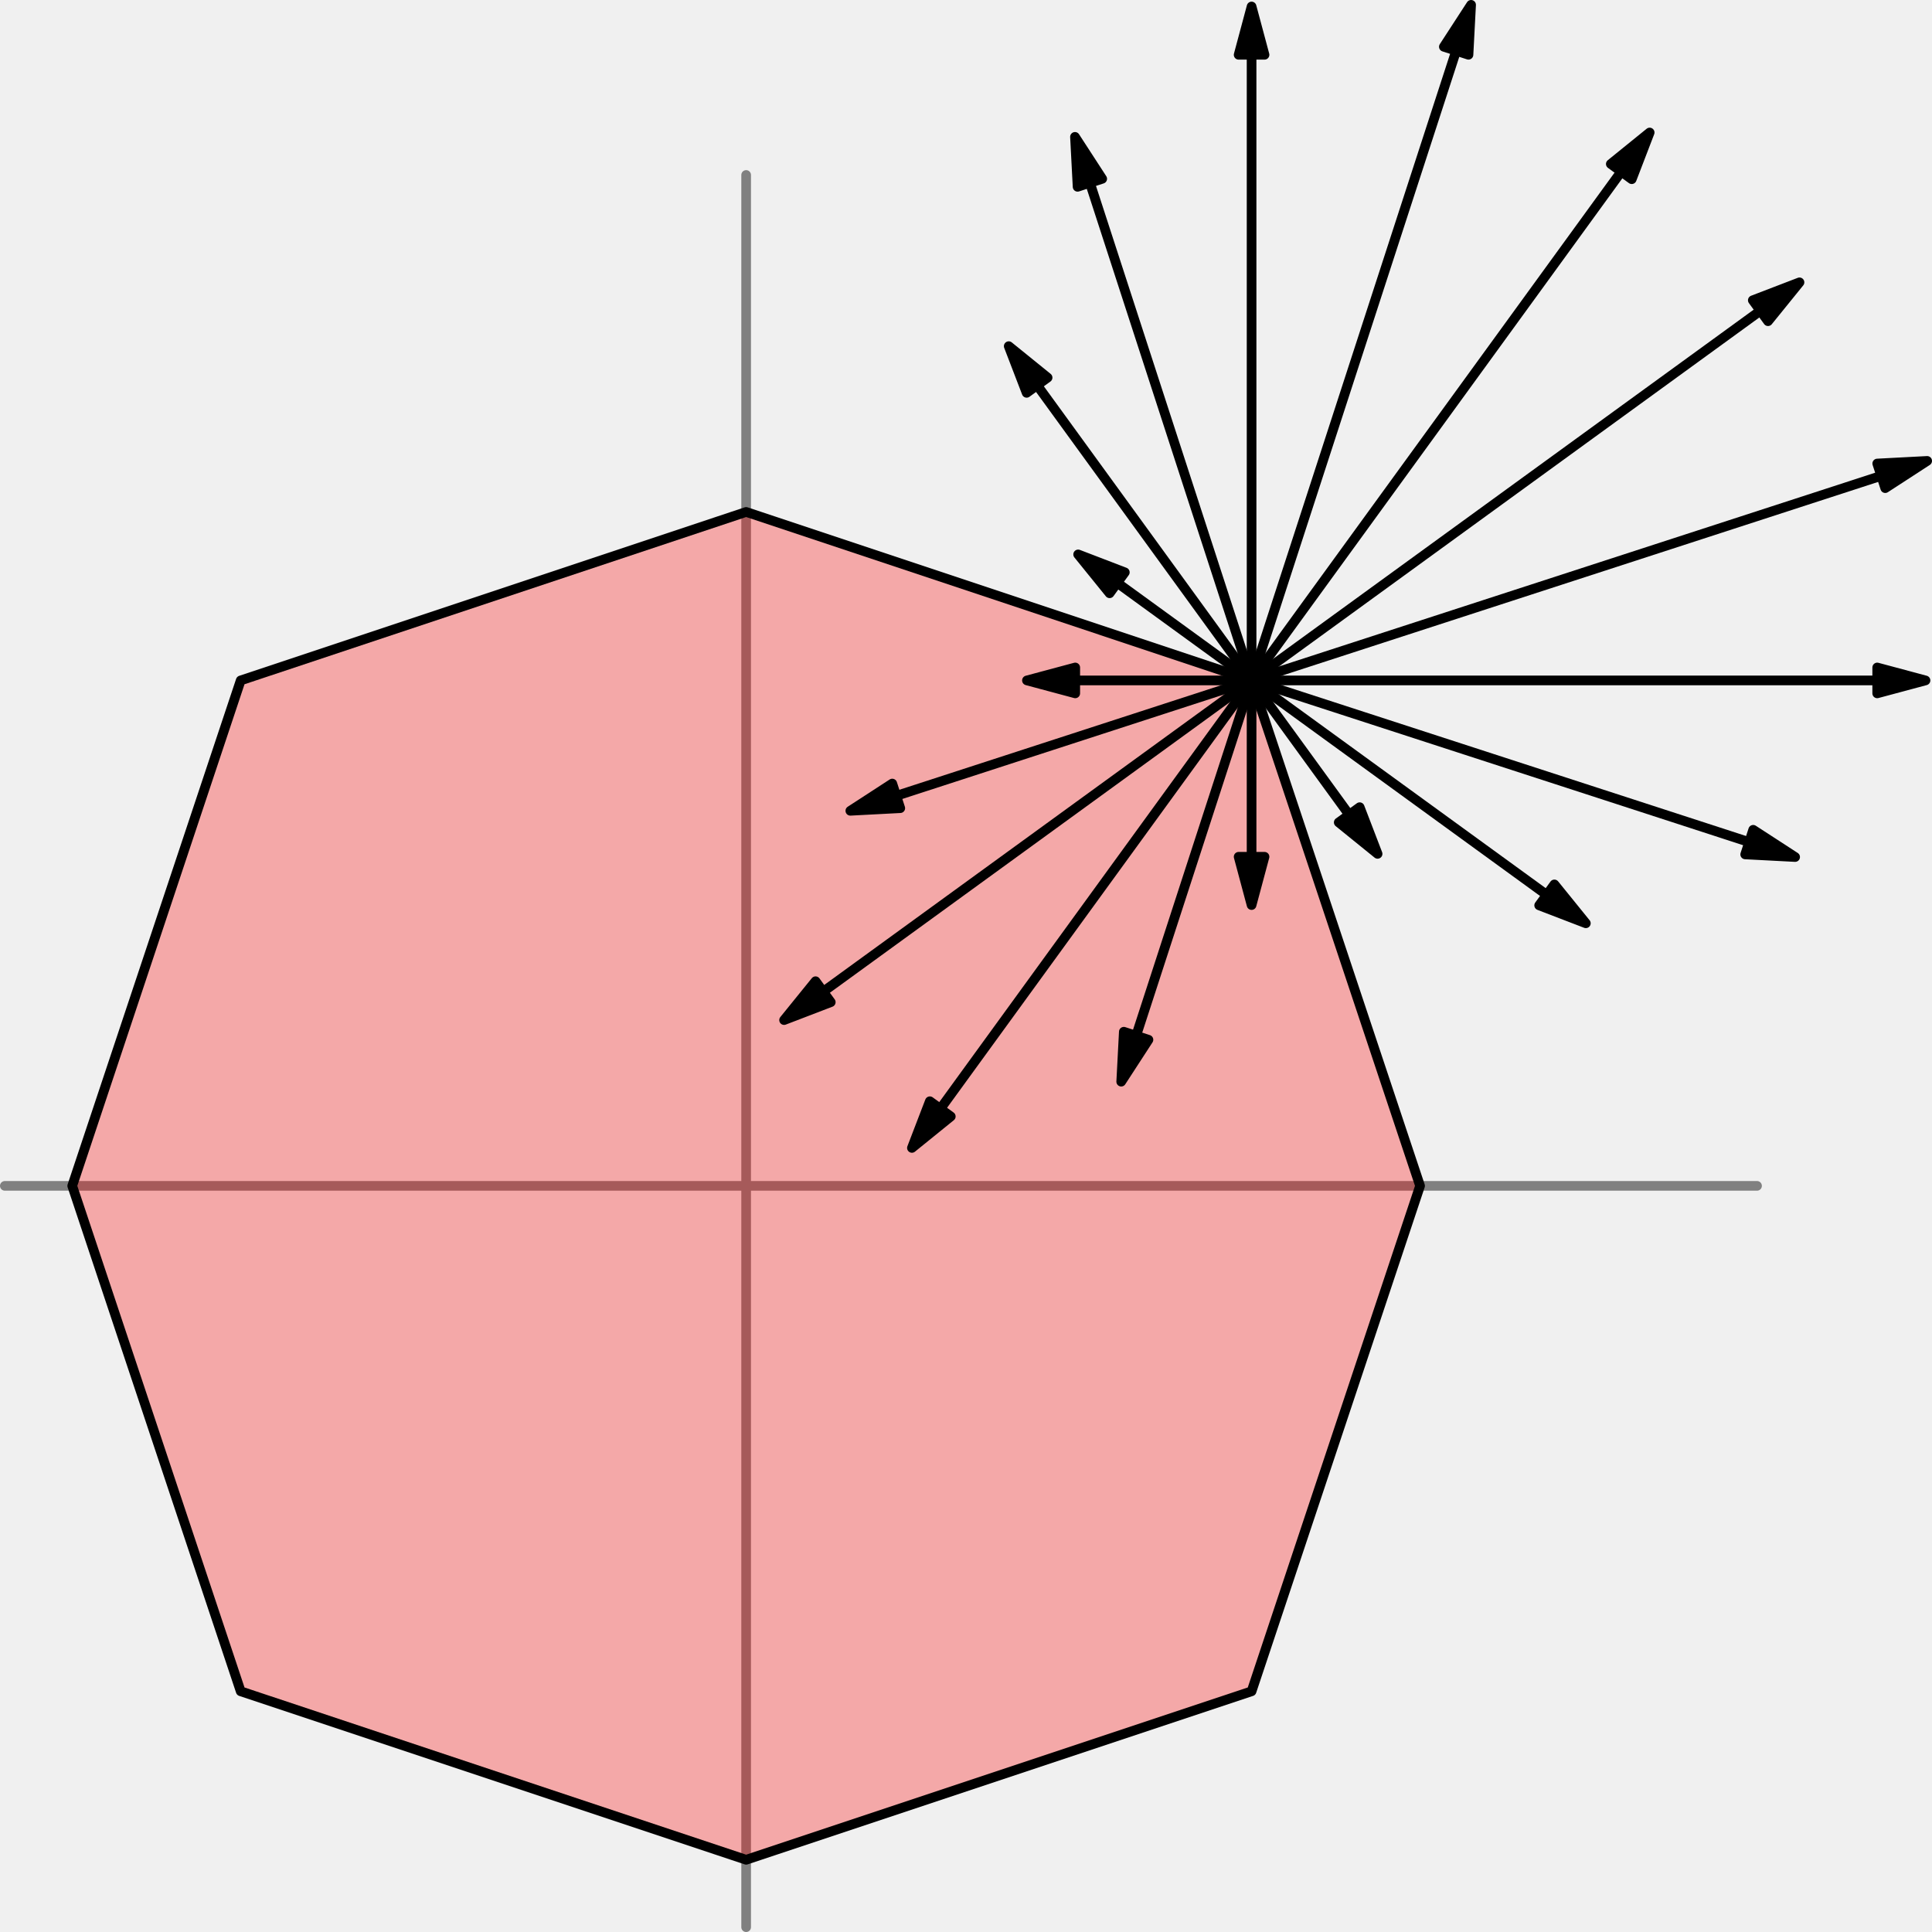
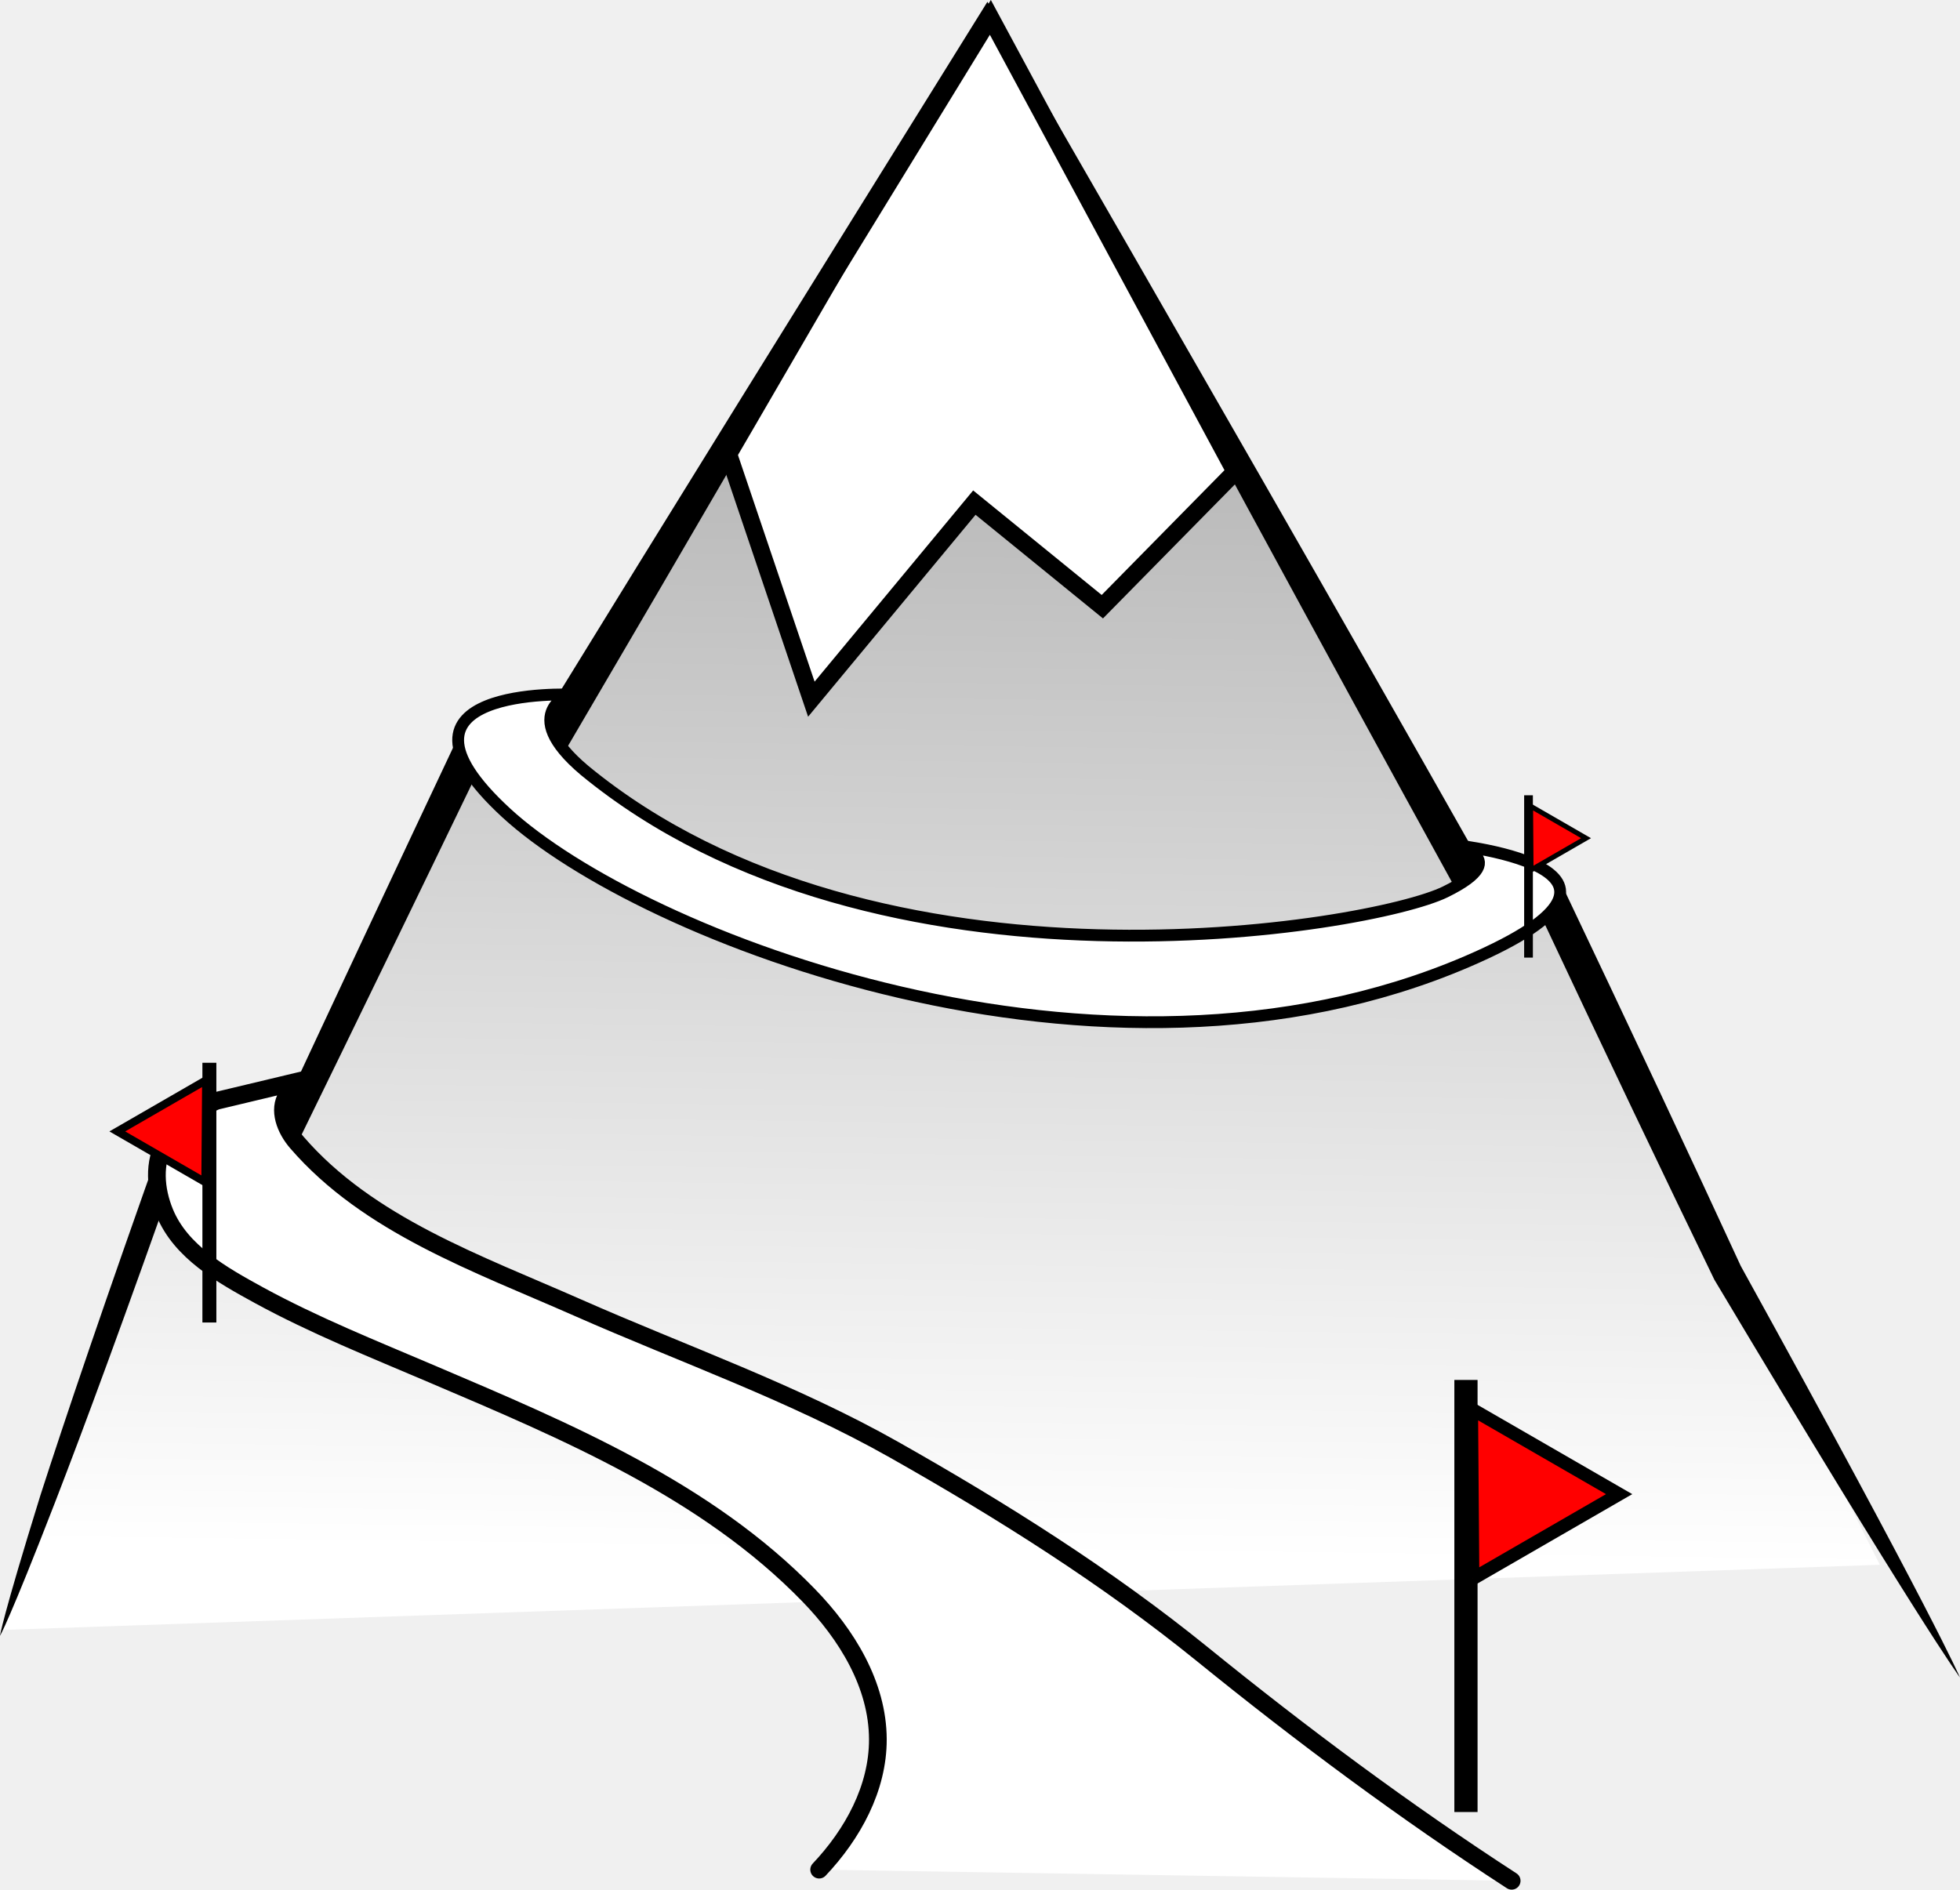
- <svg xmlns="http://www.w3.org/2000/svg" viewBox="0 0 133.333 133.333" height="133.333" width="133.333" xml:space="preserve" id="svg2" version="1.1">
-   <defs id="defs6" />
-   <g transform="matrix(1.333333,0,0,-1.333333,0,133.3333)" id="g10">
-     <g transform="scale(0.1)" id="g12">
-       <path id="path14" style="fill:none;stroke:#808080;stroke-width:5;stroke-linecap:round;stroke-linejoin:round;stroke-miterlimit:10;stroke-dasharray:none;stroke-opacity:1" d="M 386.203,2.5 V 909.434" />
-       <path id="path16" style="fill:none;stroke:#808080;stroke-width:5;stroke-linecap:round;stroke-linejoin:round;stroke-miterlimit:10;stroke-dasharray:none;stroke-opacity:1" d="M 2.5,386.203 H 909.434" />
-       <path id="path18" style="fill:#ff0000;fill-opacity:0.3;fill-rule:nonzero;stroke:none" d="M 37.383,386.203 124.586,647.816 386.203,735.023 647.816,647.816 735.023,386.203 647.816,124.586 386.203,37.383 124.586,124.586 37.383,386.203" />
-       <path id="path20" style="fill:none;stroke:#000000;stroke-width:5;stroke-linecap:round;stroke-linejoin:round;stroke-miterlimit:10;stroke-dasharray:none;stroke-opacity:1" d="M 37.383,386.203 124.586,647.816 386.203,735.023 647.816,647.816 735.023,386.203 647.816,124.586 386.203,37.383 124.586,124.586 Z" />
-       <path id="path22" style="fill:none;stroke:#000000;stroke-width:5;stroke-linecap:round;stroke-linejoin:round;stroke-miterlimit:10;stroke-dasharray:none;stroke-opacity:1" d="m 556.543,647.816 h 91.273" />
-       <path id="path24" style="fill:#000000;fill-opacity:1;fill-rule:nonzero;stroke:none" d="m 531.543,647.816 25,-6.699 v 13.399 z" />
-       <path id="path26" style="fill:none;stroke:#000000;stroke-width:5;stroke-linecap:round;stroke-linejoin:round;stroke-miterlimit:10;stroke-dasharray:none;stroke-opacity:1" d="m 531.543,647.816 25,-6.699 v 13.399 z" />
-       <path id="path28" style="fill:none;stroke:#000000;stroke-width:5;stroke-linecap:round;stroke-linejoin:round;stroke-miterlimit:10;stroke-dasharray:none;stroke-opacity:1" d="m 463.906,588.063 183.91,59.753" />
-       <path id="path30" style="fill:#000000;fill-opacity:1;fill-rule:nonzero;stroke:none" d="m 440.133,580.336 25.844,1.355 -4.141,12.743 z" />
-       <path id="path32" style="fill:none;stroke:#000000;stroke-width:5;stroke-linecap:round;stroke-linejoin:round;stroke-miterlimit:10;stroke-dasharray:none;stroke-opacity:1" d="m 440.133,580.336 25.844,1.355 -4.141,12.743 z" />
-       <path id="path34" style="fill:none;stroke:#000000;stroke-width:5;stroke-linecap:round;stroke-linejoin:round;stroke-miterlimit:10;stroke-dasharray:none;stroke-opacity:1" d="m 426.066,486.707 221.75,161.109" />
-       <path id="path36" style="fill:#000000;fill-opacity:1;fill-rule:nonzero;stroke:none" d="m 405.84,472.012 24.164,9.273 -7.875,10.84 z" />
-       <path id="path38" style="fill:none;stroke:#000000;stroke-width:5;stroke-linecap:round;stroke-linejoin:round;stroke-miterlimit:10;stroke-dasharray:none;stroke-opacity:1" d="m 405.84,472.012 24.164,9.273 -7.875,10.84 z" />
-       <path id="path40" style="fill:none;stroke:#000000;stroke-width:5;stroke-linecap:round;stroke-linejoin:round;stroke-miterlimit:10;stroke-dasharray:none;stroke-opacity:1" d="m 486.707,426.066 161.109,221.75" />
-       <path id="path42" style="fill:#000000;fill-opacity:1;fill-rule:nonzero;stroke:none" d="m 472.012,405.84 20.113,16.289 -10.84,7.875 z" />
-       <path id="path44" style="fill:none;stroke:#000000;stroke-width:5;stroke-linecap:round;stroke-linejoin:round;stroke-miterlimit:10;stroke-dasharray:none;stroke-opacity:1" d="m 472.012,405.84 20.113,16.289 -10.84,7.875 z" />
-       <path id="path46" style="fill:none;stroke:#000000;stroke-width:5;stroke-linecap:round;stroke-linejoin:round;stroke-miterlimit:10;stroke-dasharray:none;stroke-opacity:1" d="m 588.063,463.906 59.753,183.91" />
-       <path id="path48" style="fill:#000000;fill-opacity:1;fill-rule:nonzero;stroke:none" d="m 580.336,440.133 14.098,21.703 -12.743,4.141 z" />
-       <path id="path50" style="fill:none;stroke:#000000;stroke-width:5;stroke-linecap:round;stroke-linejoin:round;stroke-miterlimit:10;stroke-dasharray:none;stroke-opacity:1" d="m 580.336,440.133 14.098,21.703 -12.743,4.141 z" />
-       <path id="path52" style="fill:none;stroke:#000000;stroke-width:5;stroke-linecap:round;stroke-linejoin:round;stroke-miterlimit:10;stroke-dasharray:none;stroke-opacity:1" d="m 647.816,556.543 v 91.273" />
-       <path id="path54" style="fill:#000000;fill-opacity:1;fill-rule:nonzero;stroke:none" d="m 647.816,531.543 6.7,25 h -13.399 z" />
-       <path id="path56" style="fill:none;stroke:#000000;stroke-width:5;stroke-linecap:round;stroke-linejoin:round;stroke-miterlimit:10;stroke-dasharray:none;stroke-opacity:1" d="m 647.816,531.543 6.7,25 h -13.399 z" />
-       <path id="path58" style="fill:none;stroke:#000000;stroke-width:5;stroke-linecap:round;stroke-linejoin:round;stroke-miterlimit:10;stroke-dasharray:none;stroke-opacity:1" d="m 648.25,646.488 -0.434,1.328" />
-       <path id="path60" style="fill:#000000;fill-opacity:1;fill-rule:nonzero;stroke:none" d="m 648.68,645.164 -0.075,1.441 -0.71,-0.23 z" />
-       <path id="path62" style="fill:none;stroke:#000000;stroke-width:5;stroke-linecap:round;stroke-linejoin:round;stroke-miterlimit:10;stroke-dasharray:none;stroke-opacity:1" d="m 648.68,645.164 -0.075,1.441 -0.71,-0.23 z" />
-       <path id="path64" style="fill:none;stroke:#000000;stroke-width:5;stroke-linecap:round;stroke-linejoin:round;stroke-miterlimit:10;stroke-dasharray:none;stroke-opacity:1" d="m 698.348,578.27 -50.532,69.546" />
-       <path id="path66" style="fill:#000000;fill-opacity:1;fill-rule:nonzero;stroke:none" d="m 713.039,558.047 -9.273,24.16 -10.84,-7.875 z" />
-       <path id="path68" style="fill:none;stroke:#000000;stroke-width:5;stroke-linecap:round;stroke-linejoin:round;stroke-miterlimit:10;stroke-dasharray:none;stroke-opacity:1" d="m 713.039,558.047 -9.273,24.16 -10.84,-7.875 z" />
-       <path id="path70" style="fill:none;stroke:#000000;stroke-width:5;stroke-linecap:round;stroke-linejoin:round;stroke-miterlimit:10;stroke-dasharray:none;stroke-opacity:1" d="M 800.605,536.809 647.816,647.816" />
-       <path id="path72" style="fill:#000000;fill-opacity:1;fill-rule:nonzero;stroke:none" d="m 820.832,522.113 -16.289,20.117 -7.875,-10.839 z" />
-       <path id="path74" style="fill:none;stroke:#000000;stroke-width:5;stroke-linecap:round;stroke-linejoin:round;stroke-miterlimit:10;stroke-dasharray:none;stroke-opacity:1" d="m 820.832,522.113 -16.289,20.117 -7.875,-10.839 z" />
-       <path id="path76" style="fill:none;stroke:#000000;stroke-width:5;stroke-linecap:round;stroke-linejoin:round;stroke-miterlimit:10;stroke-dasharray:none;stroke-opacity:1" d="M 905.379,564.129 647.816,647.816" />
-       <path id="path78" style="fill:#000000;fill-opacity:1;fill-rule:nonzero;stroke:none" d="m 929.156,556.406 -21.707,14.094 -4.14,-12.742 z" />
-       <path id="path80" style="fill:none;stroke:#000000;stroke-width:5;stroke-linecap:round;stroke-linejoin:round;stroke-miterlimit:10;stroke-dasharray:none;stroke-opacity:1" d="m 929.156,556.406 -21.707,14.094 -4.14,-12.742 z" />
-       <path id="path82" style="fill:none;stroke:#000000;stroke-width:5;stroke-linecap:round;stroke-linejoin:round;stroke-miterlimit:10;stroke-dasharray:none;stroke-opacity:1" d="M 971.637,647.816 H 647.816" />
-       <path id="path84" style="fill:#000000;fill-opacity:1;fill-rule:nonzero;stroke:none" d="m 996.637,647.816 -25,6.7 v -13.399 z" />
-       <path id="path86" style="fill:none;stroke:#000000;stroke-width:5;stroke-linecap:round;stroke-linejoin:round;stroke-miterlimit:10;stroke-dasharray:none;stroke-opacity:1" d="m 996.637,647.816 -25,6.7 v -13.399 z" />
-       <path id="path88" style="fill:none;stroke:#000000;stroke-width:5;stroke-linecap:round;stroke-linejoin:round;stroke-miterlimit:10;stroke-dasharray:none;stroke-opacity:1" d="M 973.723,753.711 647.816,647.816" />
-       <path id="path90" style="fill:#000000;fill-opacity:1;fill-rule:nonzero;stroke:none" d="m 997.5,761.438 -25.848,-1.356 4.141,-12.742 z" />
-       <path id="path92" style="fill:none;stroke:#000000;stroke-width:5;stroke-linecap:round;stroke-linejoin:round;stroke-miterlimit:10;stroke-dasharray:none;stroke-opacity:1" d="m 997.5,761.438 -25.848,-1.356 4.141,-12.742 z" />
-       <path id="path94" style="fill:none;stroke:#000000;stroke-width:5;stroke-linecap:round;stroke-linejoin:round;stroke-miterlimit:10;stroke-dasharray:none;stroke-opacity:1" d="M 911.188,839.168 647.816,647.816" />
-       <path id="path96" style="fill:#000000;fill-opacity:1;fill-rule:nonzero;stroke:none" d="m 931.414,853.863 -24.164,-9.277 7.875,-10.836 z" />
-       <path id="path98" style="fill:none;stroke:#000000;stroke-width:5;stroke-linecap:round;stroke-linejoin:round;stroke-miterlimit:10;stroke-dasharray:none;stroke-opacity:1" d="m 931.414,853.863 -24.164,-9.277 7.875,-10.836 z" />
-       <path id="path100" style="fill:none;stroke:#000000;stroke-width:5;stroke-linecap:round;stroke-linejoin:round;stroke-miterlimit:10;stroke-dasharray:none;stroke-opacity:1" d="M 839.168,911.188 647.816,647.816" />
-       <path id="path102" style="fill:#000000;fill-opacity:1;fill-rule:nonzero;stroke:none" d="M 853.863,931.414 833.75,915.125 844.586,907.25 Z" />
-       <path id="path104" style="fill:none;stroke:#000000;stroke-width:5;stroke-linecap:round;stroke-linejoin:round;stroke-miterlimit:10;stroke-dasharray:none;stroke-opacity:1" d="M 853.863,931.414 833.75,915.125 844.586,907.25 Z" />
-       <path id="path106" style="fill:none;stroke:#000000;stroke-width:5;stroke-linecap:round;stroke-linejoin:round;stroke-miterlimit:10;stroke-dasharray:none;stroke-opacity:1" d="M 753.711,973.723 647.816,647.816" />
-       <path id="path108" style="fill:#000000;fill-opacity:1;fill-rule:nonzero;stroke:none" d="m 761.438,997.5 -14.098,-21.707 12.742,-4.141 z" />
-       <path id="path110" style="fill:none;stroke:#000000;stroke-width:5;stroke-linecap:round;stroke-linejoin:round;stroke-miterlimit:10;stroke-dasharray:none;stroke-opacity:1" d="m 761.438,997.5 -14.098,-21.707 12.742,-4.141 z" />
-       <path id="path112" style="fill:none;stroke:#000000;stroke-width:5;stroke-linecap:round;stroke-linejoin:round;stroke-miterlimit:10;stroke-dasharray:none;stroke-opacity:1" d="M 647.816,971.637 V 647.816" />
-       <path id="path114" style="fill:#000000;fill-opacity:1;fill-rule:nonzero;stroke:none" d="m 647.816,996.637 -6.699,-25 h 13.399 z" />
-       <path id="path116" style="fill:none;stroke:#000000;stroke-width:5;stroke-linecap:round;stroke-linejoin:round;stroke-miterlimit:10;stroke-dasharray:none;stroke-opacity:1" d="m 647.816,996.637 -6.699,-25 h 13.399 z" />
-       <path id="path118" style="fill:none;stroke:#000000;stroke-width:5;stroke-linecap:round;stroke-linejoin:round;stroke-miterlimit:10;stroke-dasharray:none;stroke-opacity:1" d="M 564.129,905.379 647.816,647.816" />
-       <path id="path120" style="fill:#000000;fill-opacity:1;fill-rule:nonzero;stroke:none" d="m 556.406,929.156 1.352,-25.847 12.742,4.14 z" />
-       <path id="path122" style="fill:none;stroke:#000000;stroke-width:5;stroke-linecap:round;stroke-linejoin:round;stroke-miterlimit:10;stroke-dasharray:none;stroke-opacity:1" d="m 556.406,929.156 1.352,-25.847 12.742,4.14 z" />
-       <path id="path124" style="fill:none;stroke:#000000;stroke-width:5;stroke-linecap:round;stroke-linejoin:round;stroke-miterlimit:10;stroke-dasharray:none;stroke-opacity:1" d="M 536.809,800.605 647.816,647.816" />
-       <path id="path126" style="fill:#000000;fill-opacity:1;fill-rule:nonzero;stroke:none" d="m 522.113,820.832 9.278,-24.164 10.839,7.875 z" />
-       <path id="path128" style="fill:none;stroke:#000000;stroke-width:5;stroke-linecap:round;stroke-linejoin:round;stroke-miterlimit:10;stroke-dasharray:none;stroke-opacity:1" d="m 522.113,820.832 9.278,-24.164 10.839,7.875 z" />
-       <path id="path130" style="fill:none;stroke:#000000;stroke-width:5;stroke-linecap:round;stroke-linejoin:round;stroke-miterlimit:10;stroke-dasharray:none;stroke-opacity:1" d="m 578.27,698.348 69.546,-50.532" />
-       <path id="path132" style="fill:#000000;fill-opacity:1;fill-rule:nonzero;stroke:none" d="m 558.047,713.039 16.285,-20.113 7.875,10.84 z" />
-       <path id="path134" style="fill:none;stroke:#000000;stroke-width:5;stroke-linecap:round;stroke-linejoin:round;stroke-miterlimit:10;stroke-dasharray:none;stroke-opacity:1" d="m 558.047,713.039 16.285,-20.113 7.875,10.84 z" />
-       <path id="path136" style="fill:none;stroke:#000000;stroke-width:5;stroke-linecap:round;stroke-linejoin:round;stroke-miterlimit:10;stroke-dasharray:none;stroke-opacity:1" d="m 646.488,648.25 1.328,-0.434" />
-       <path id="path138" style="fill:#000000;fill-opacity:1;fill-rule:nonzero;stroke:none" d="m 645.164,648.68 1.211,-0.785 0.23,0.71 z" />
-       <path id="path140" style="fill:none;stroke:#000000;stroke-width:5;stroke-linecap:round;stroke-linejoin:round;stroke-miterlimit:10;stroke-dasharray:none;stroke-opacity:1" d="m 645.164,648.68 1.211,-0.785 0.23,0.71 z" />
+ <svg xmlns="http://www.w3.org/2000/svg" xmlns:xlink="http://www.w3.org/1999/xlink" width="29.879mm" height="28.811mm" viewBox="0 0 29.879 28.811" version="1.1" id="svg1431">
+   <defs id="defs1425">
+     <linearGradient gradientTransform="translate(-32.20092,-11.90253)" xlink:href="#linearGradient922-6" id="linearGradient924" x1="133.178" y1="104.466" x2="132.919" y2="124.83" gradientUnits="userSpaceOnUse" />
+     <linearGradient id="linearGradient922-6">
+       <stop style="stop-color:#aaaaaa;stop-opacity:1" offset="0" id="stop918" />
+       <stop style="stop-color:#ffffff;stop-opacity:1" offset="1" id="stop920" />
+     </linearGradient>
+   </defs>
+   <g id="layer1" transform="translate(-86.16354,-89.2161)">
+     <path style="fill:url(#linearGradient924);fill-opacity:1;stroke:none;stroke-width:0.265px;stroke-linecap:butt;stroke-linejoin:miter;stroke-opacity:1" d="m 101.213,89.623 -6.733,10.728 -1.251,0.574 -2.922,5.752 -1.573,0.576 -2.518,6.813 28.605,-0.993 -5.203,-10.299 -1.347,-0.384 -3.295,-6.007 z" id="path936" />
+     <path style="fill:#ffffff;fill-opacity:1;stroke:#000000;stroke-width:0.265px;stroke-linecap:butt;stroke-linejoin:miter;stroke-opacity:1" d="m 97.237,96.046 1.295,3.83 2.485,-2.997 1.951,1.587 2.025,-2.058 -3.732,-6.927 z" id="path906" />
+     <path style="fill:#000000;fill-opacity:1;stroke:#000000;stroke-width:0;stroke-linecap:butt;stroke-linejoin:miter;stroke-miterlimit:4;stroke-dasharray:none;stroke-opacity:1" d="m 113.698,126.128 c 0,0 0.032,-0.259 0.614,-2.136 0.374,-1.16 0.97,-2.927 1.943,-5.656 -0.03,0.003 1.775,-0.199 1.744,-0.196 0.768,-1.647 1.679,-3.59 2.76,-5.881 -0.041,0.004 1.271,-0.136 1.231,-0.131 1.888,-3.073 3.931,-6.364 6.62,-10.687 0.002,-0.003 0.14,-0.225 0.141,-0.227 3.185,5.527 5.427,9.432 7.457,13.023 0.015,0.003 1.197,0.252 1.212,0.255 1.163,2.444 2.077,4.394 2.815,5.996 2.941,5.328 3.342,6.275 3.342,6.275 0,0 -0.624,-0.839 -3.744,-6.065 -0.75,-1.546 -1.647,-3.423 -2.751,-5.773 0.016,0.003 -1.23,-0.225 -1.213,-0.222 -1.974,-3.588 -4.104,-7.521 -7.124,-13.12 0.002,-0.003 -0.136,0.234 -0.134,0.231 -2.549,4.399 -4.485,7.732 -6.301,10.826 -0.039,0.003 -1.183,0.09 -1.222,0.093 -1.096,2.27 -2.025,4.184 -2.815,5.8 -0.032,0.003 -1.725,0.136 -1.758,0.139 -0.912,2.595 -1.54,4.288 -1.971,5.403 -0.713,1.84 -0.847,2.054 -0.847,2.054 z" id="path899" transform="translate(-27.53476,-11.97073)" />
+     <path style="opacity:1;fill:#ffffff;fill-opacity:1;stroke:#000000;stroke-width:0.18;stroke-linecap:butt;stroke-linejoin:miter;stroke-miterlimit:4;stroke-dasharray:none;stroke-opacity:1" d="m 94.872,99.806 c 0,0 -3.095,-0.134 -0.992,1.803 2.051,1.89 9.095,4.651 14.647,2.268 3.38,-1.451 -0.331,-1.795 -0.331,-1.795 0,0 1.158,0.165 -3e-5,0.732 -1.123,0.55 -8.652,1.827 -13.121,-1.852 -1.062,-0.894 -0.179,-1.18 -0.179,-1.18 z" id="path2020" />
+     <path style="fill:#ffffff;fill-opacity:1;stroke:#000000;stroke-width:0.27;stroke-linecap:round;stroke-linejoin:miter;stroke-miterlimit:4;stroke-dasharray:none;stroke-opacity:1" d="m 109.208,117.891 c -1.634,-1.06 -3.199,-2.225 -4.712,-3.452 -1.463,-1.186 -3.062,-2.192 -4.701,-3.119 -1.535,-0.868 -3.21,-1.455 -4.823,-2.167 -1.525,-0.673 -3.195,-1.258 -4.284,-2.52 0,0 -10e-7,0 -10e-7,0 -0.172,-0.199 -0.29,-0.494 -0.148,-0.715 0,0 1e-6,0 1e-6,0 0.069,-0.108 0.173,-0.193 0.291,-0.245 l -1.373,0.328 c -0.304,0.134 -0.599,0.325 -0.769,0.611 0,0 0,0 -10e-7,0 -0.193,0.324 -0.159,0.74 -0.015,1.09 0,0 10e-7,0 10e-7,0 0.246,0.599 0.867,0.949 1.435,1.26 l 2e-6,0 c 0.85,0.464 1.752,0.824 2.643,1.204 2.055,0.875 4.182,1.77 5.738,3.371 0.581,0.597 1.054,1.364 1.056,2.197 0.002,0.745 -0.383,1.446 -0.895,1.987" id="path2024" transform="translate(0,1.210144e-6)" />
+     <g transform="matrix(1.335121,0,0,1.335121,-80.67012,-53.35067)" id="g858-5">
+       <path id="path850-3" d="m 141.696,127.474 v -4.934" style="fill:none;stroke:#000000;stroke-width:0.265px;stroke-linecap:butt;stroke-linejoin:miter;stroke-opacity:1" />
+       <path id="path854-5" d="m 141.774,124.809 -0.015,-1.938 1.686,0.973 -1.671,0.965" style="fill:#ff0000;fill-opacity:1;stroke:#000000;stroke-width:0.15;stroke-linecap:butt;stroke-linejoin:miter;stroke-miterlimit:4;stroke-dasharray:none;stroke-opacity:1" />
+     </g>
+     <g transform="matrix(-0.8025755,0,0,0.8025755,203.0772,7.071695)" id="g858">
+       <path id="path850" d="m 141.696,127.474 v -4.934" style="fill:none;stroke:#000000;stroke-width:0.265px;stroke-linecap:butt;stroke-linejoin:miter;stroke-opacity:1" />
+       <path id="path854" d="m 141.774,124.809 -0.015,-1.938 1.686,0.973 -1.671,0.965" style="fill:#ff0000;fill-opacity:1;stroke:#000000;stroke-width:0.15;stroke-linecap:butt;stroke-linejoin:miter;stroke-miterlimit:4;stroke-dasharray:none;stroke-opacity:1" />
+     </g>
+     <g transform="matrix(0.5015745,0,0,0.5015745,38.39371,39.87816)" id="g858-3">
+       <path id="path850-6" d="m 141.696,127.474 v -4.934" style="fill:none;stroke:#000000;stroke-width:0.265px;stroke-linecap:butt;stroke-linejoin:miter;stroke-opacity:1" />
+       <path id="path854-7" d="m 141.774,124.809 -0.015,-1.938 1.686,0.973 -1.671,0.965" style="fill:#ff0000;fill-opacity:1;stroke:#000000;stroke-width:0.15;stroke-linecap:butt;stroke-linejoin:miter;stroke-miterlimit:4;stroke-dasharray:none;stroke-opacity:1" />
    </g>
  </g>
</svg>
